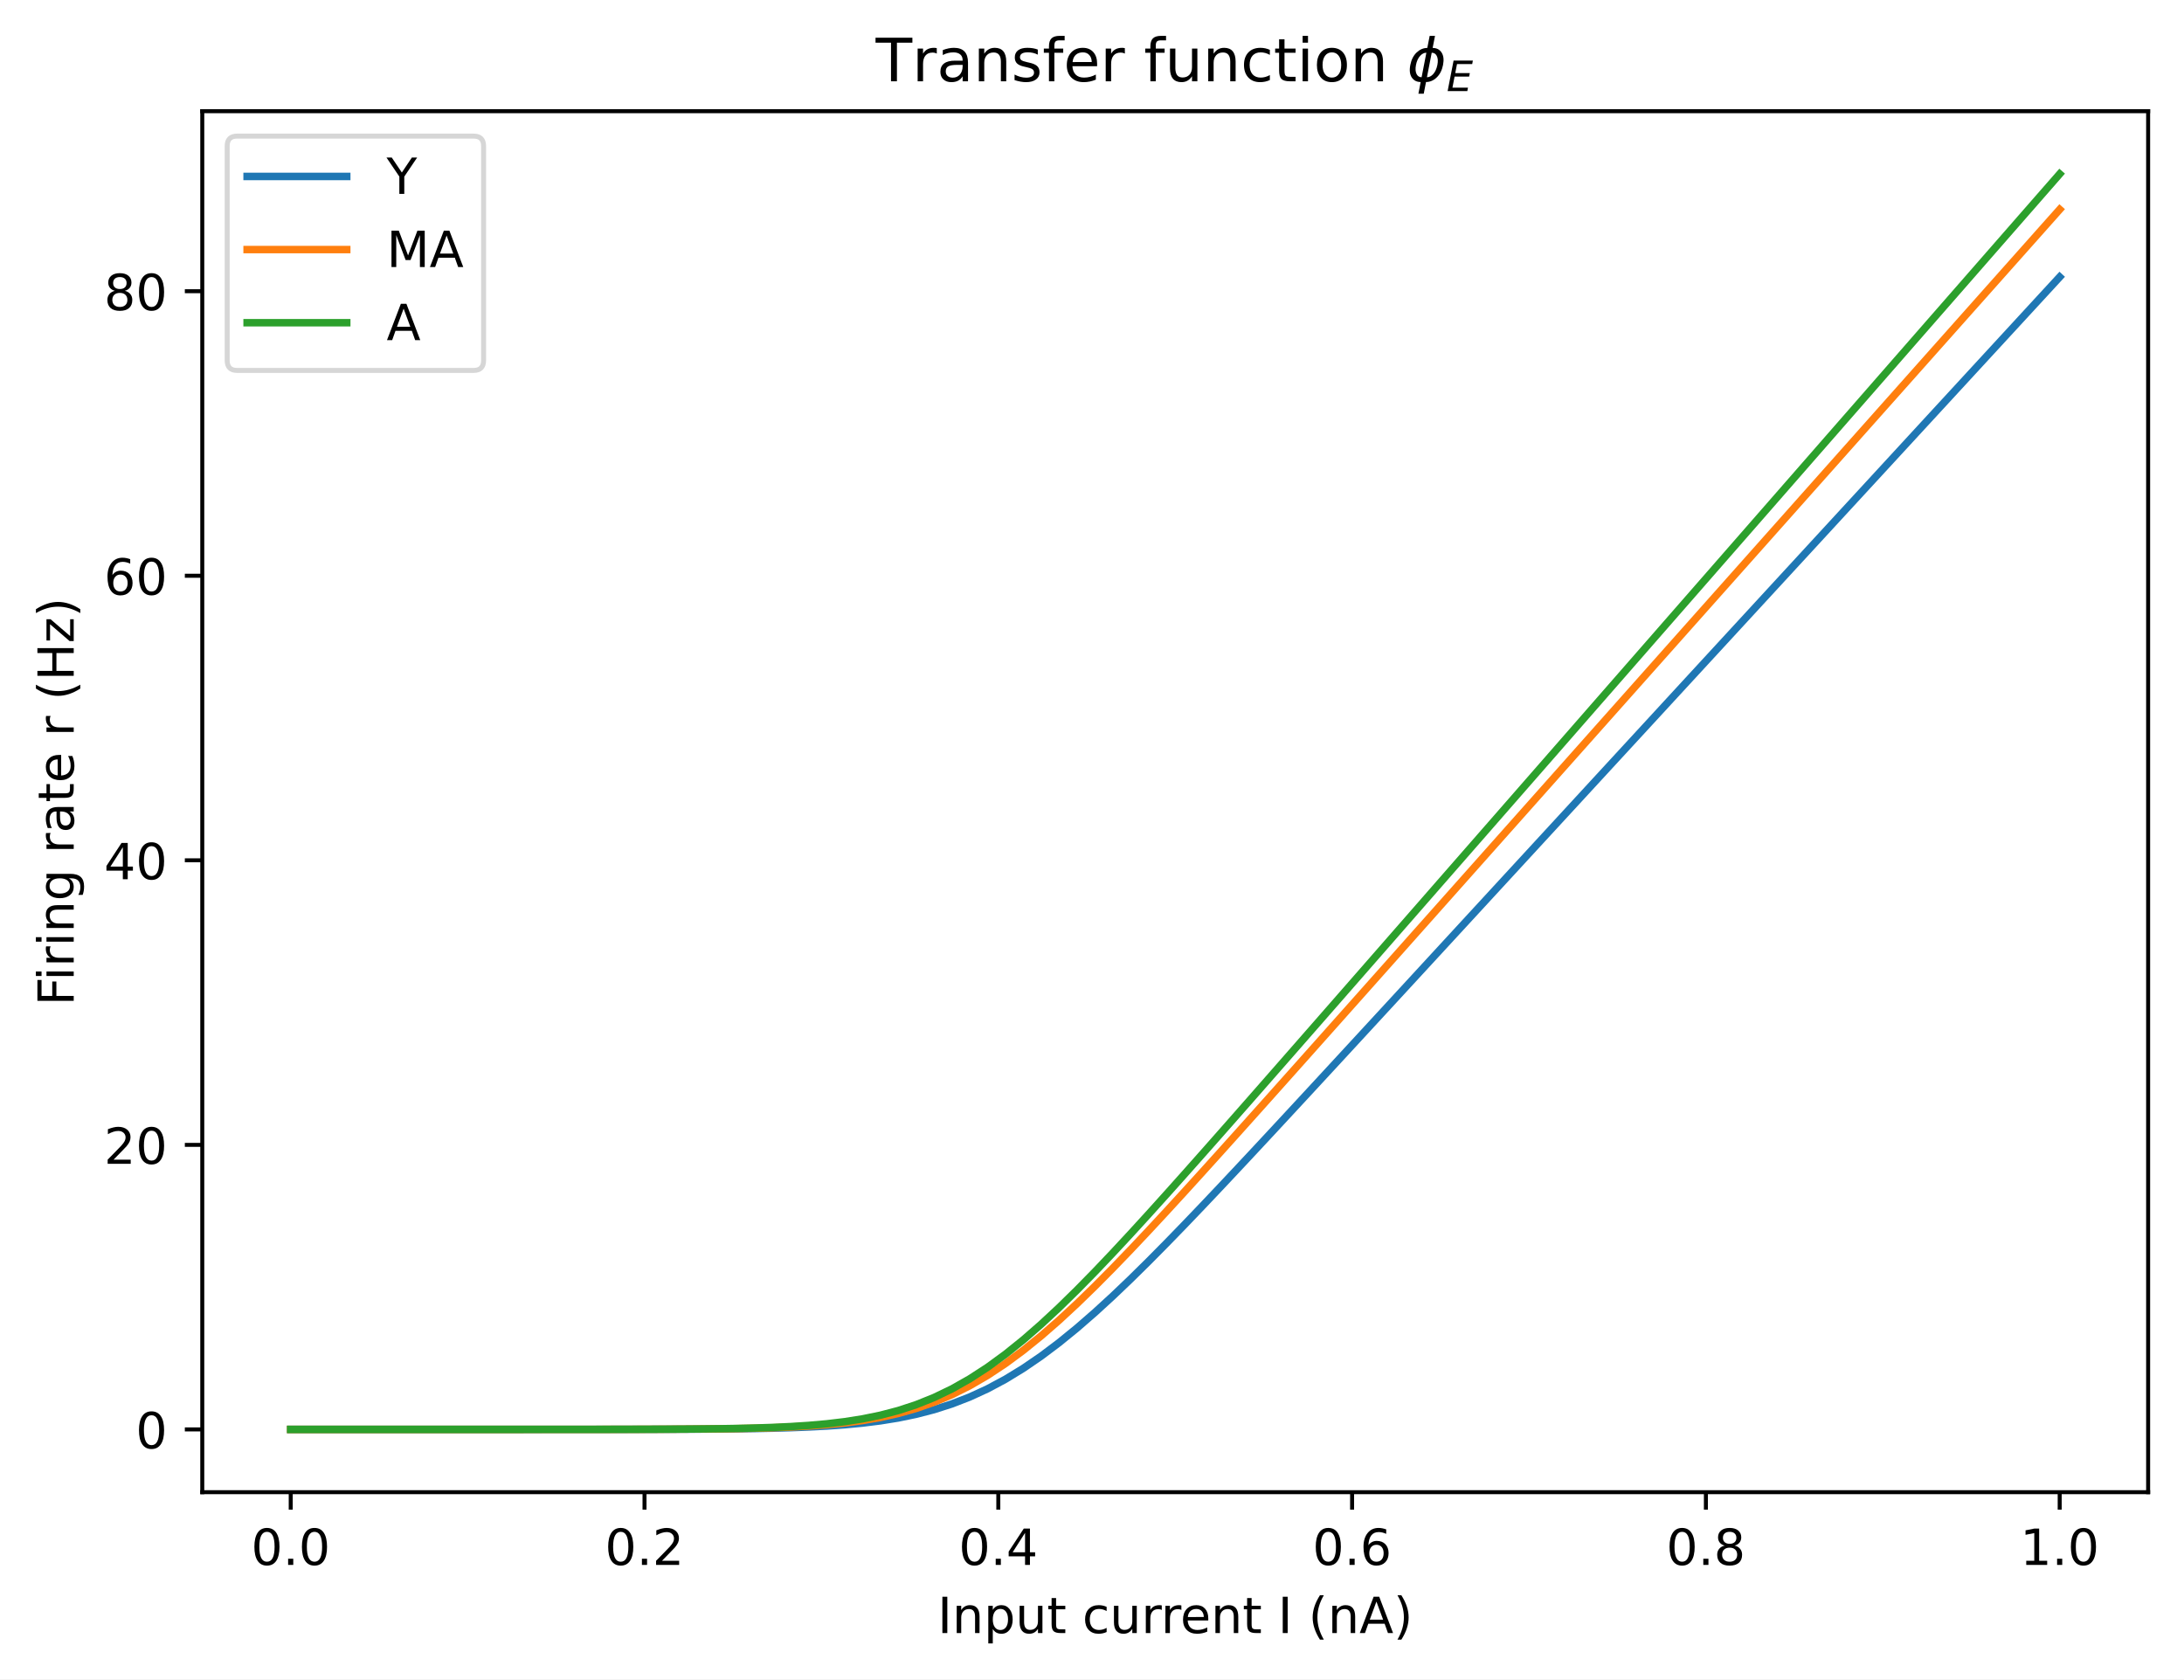
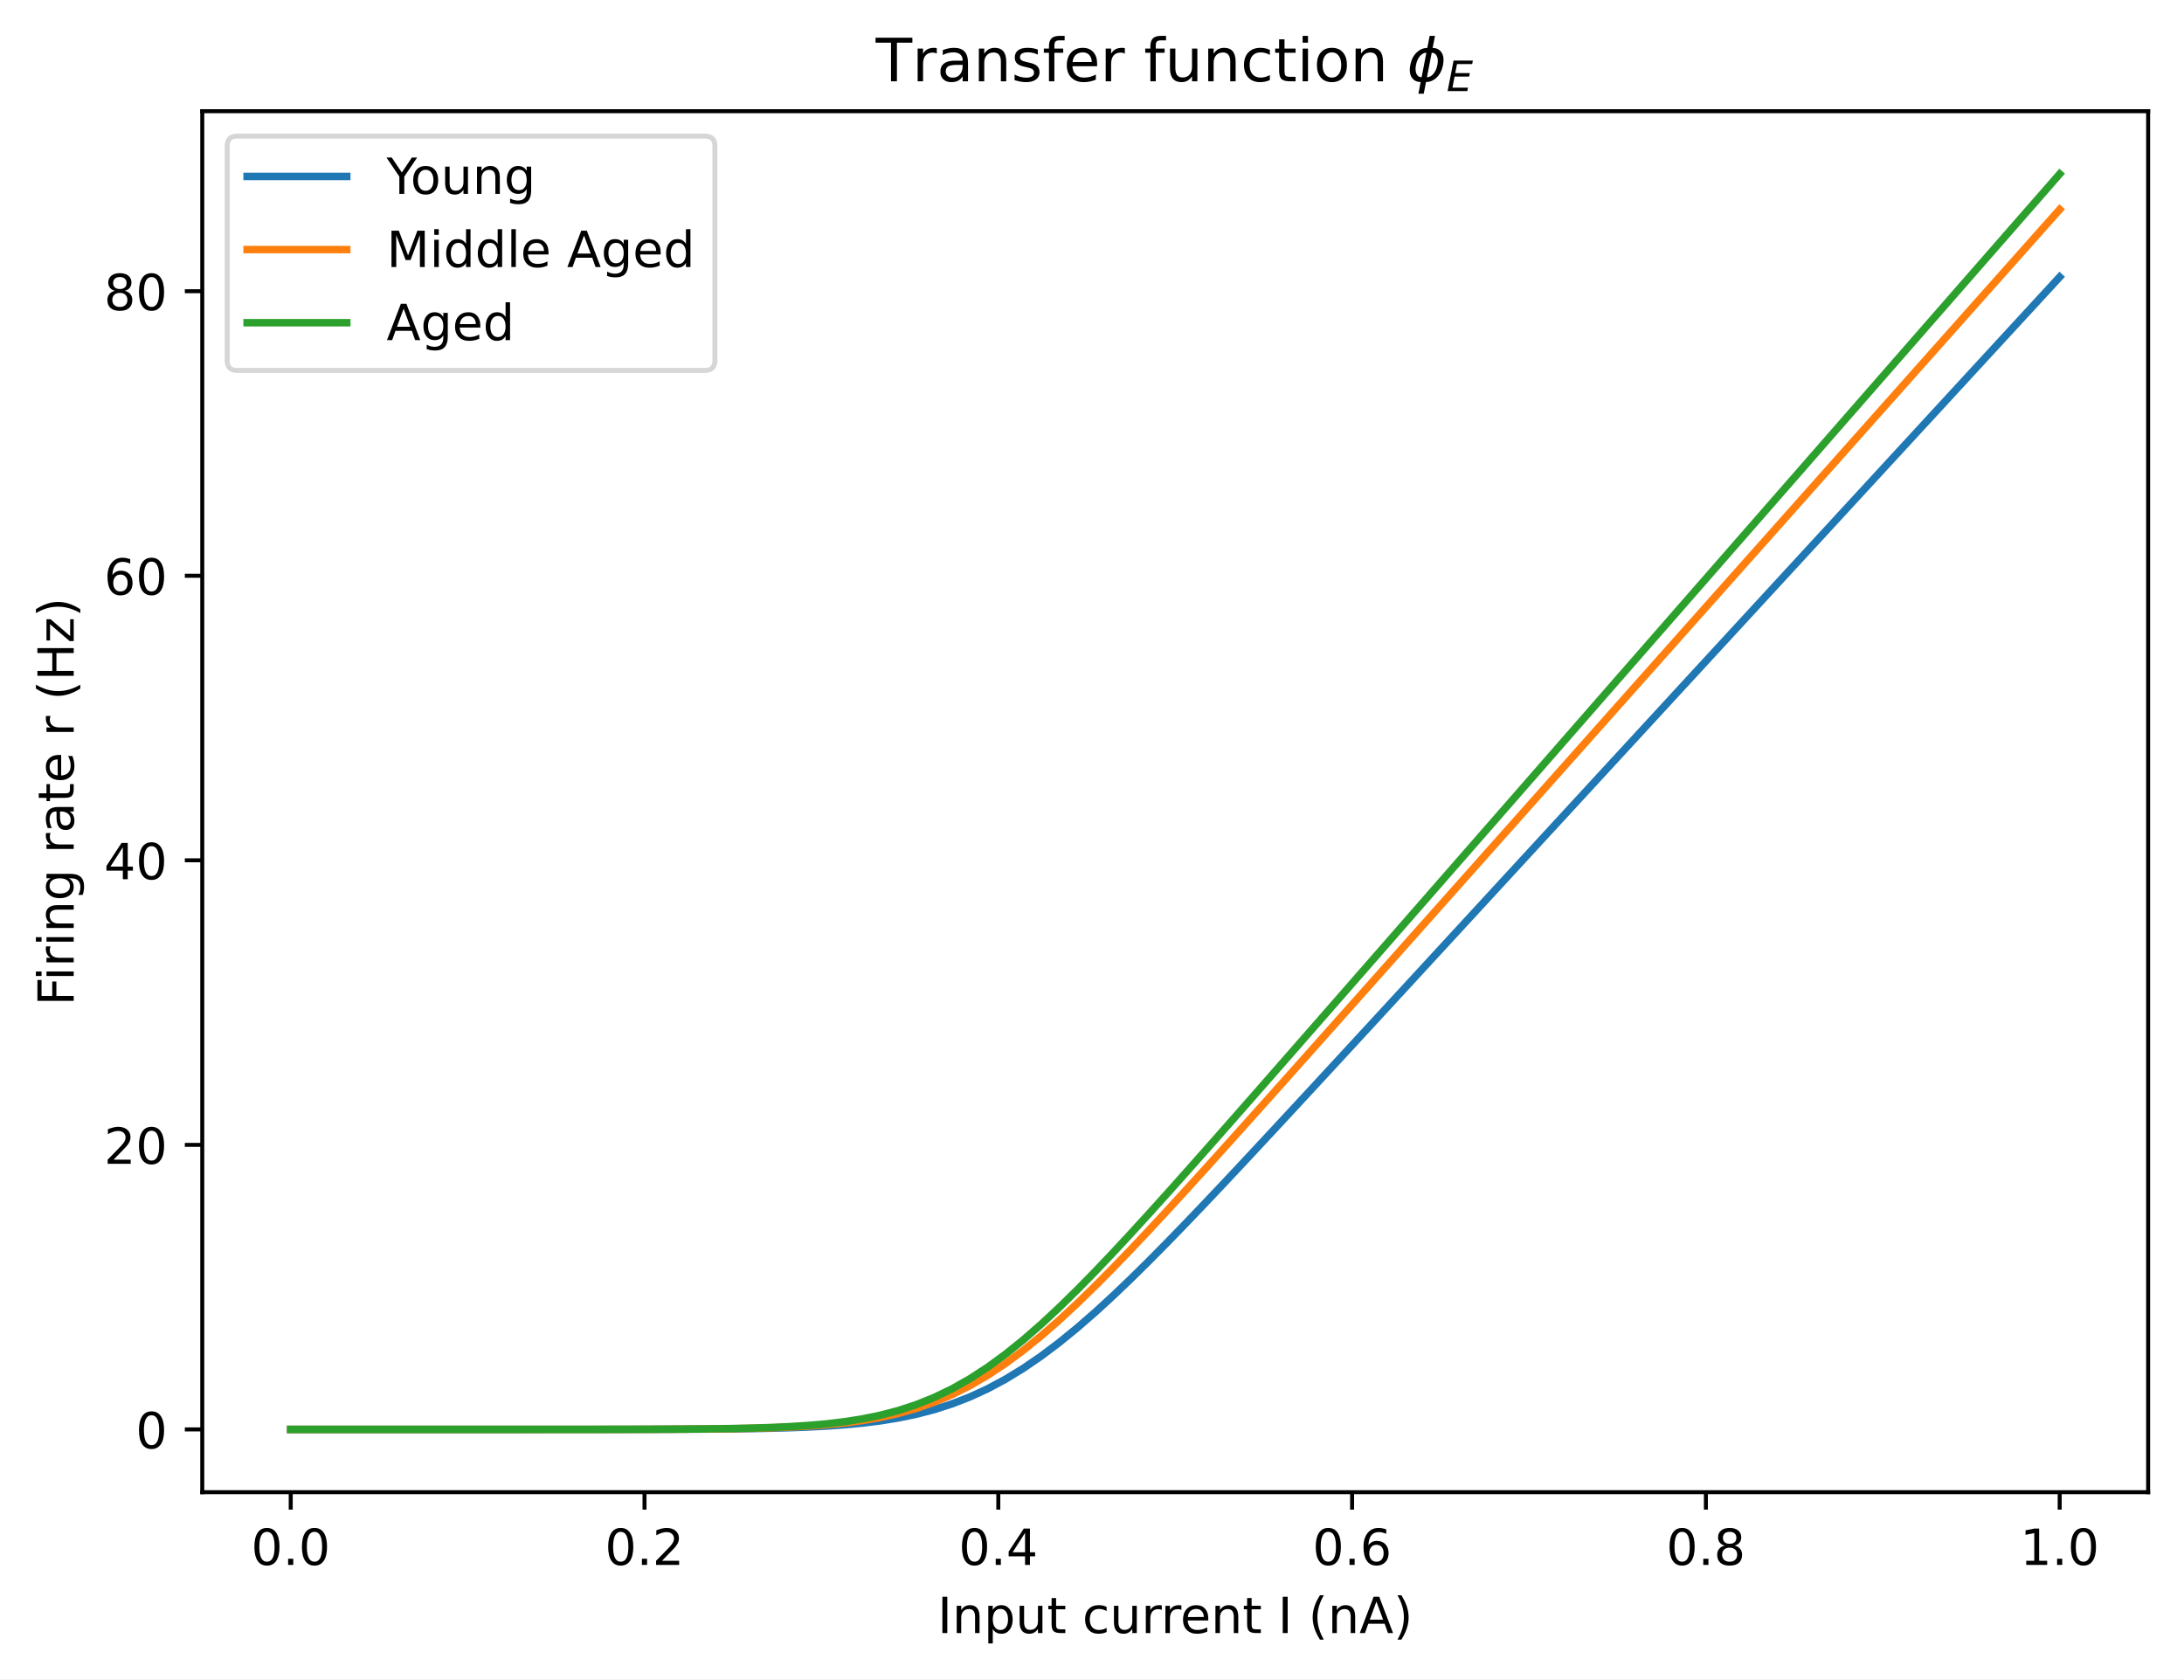
<svg xmlns="http://www.w3.org/2000/svg" xmlns:xlink="http://www.w3.org/1999/xlink" width="438.403pt" height="337.076pt" viewBox="0 0 438.403 337.076" version="1.1">
  <defs>
    <style type="text/css">*{stroke-linejoin: round; stroke-linecap: butt}</style>
  </defs>
  <g id="figure_1">
    <g id="patch_1">
      <path d="M 0 337.076  L 438.403 337.076  L 438.403 0  L 0 0  z " style="fill: #ffffff" />
    </g>
    <g id="axes_1">
      <g id="patch_2">
        <path d="M 40.603 299.52  L 431.203 299.52  L 431.203 22.32  L 40.603 22.32  z " style="fill: #ffffff" />
      </g>
      <g id="matplotlib.axis_1">
        <g id="xtick_1">
          <g id="line2d_1">
            <defs>
-               <path id="mf1806a82f8" d="M 0 0  L 0 3.5  " style="stroke: #000000; stroke-width: 0.8" />
-             </defs>
-             <g>
-               <use xlink:href="#mf1806a82f8" x="58.358" y="299.52" style="stroke: #000000; stroke-width: 0.8" />
+               <path id="m638b815342" d="M 0 0  L 0 3.5  " style="stroke: #000000; stroke-width: 0.8" />
+             </defs>
+             <g>
+               <use xlink:href="#m638b815342" x="58.358" y="299.52" style="stroke: #000000; stroke-width: 0.8" />
            </g>
          </g>
          <g id="text_1">
            <g transform="translate(50.40611 314.1184) scale(0.1 -0.1)">
              <defs>
                <path id="DejaVuSans-30" d="M 2034 4250  Q 1547 4250 1301 3770  Q 1056 3291 1056 2328  Q 1056 1369 1301 889  Q 1547 409 2034 409  Q 2525 409 2770 889  Q 3016 1369 3016 2328  Q 3016 3291 2770 3770  Q 2525 4250 2034 4250  z M 2034 4750  Q 2819 4750 3233 4129  Q 3647 3509 3647 2328  Q 3647 1150 3233 529  Q 2819 -91 2034 -91  Q 1250 -91 836 529  Q 422 1150 422 2328  Q 422 3509 836 4129  Q 1250 4750 2034 4750  z " transform="scale(0.015625)" />
                <path id="DejaVuSans-2e" d="M 684 794  L 1344 794  L 1344 0  L 684 0  L 684 794  z " transform="scale(0.015625)" />
              </defs>
              <use xlink:href="#DejaVuSans-30" />
              <use xlink:href="#DejaVuSans-2e" x="63.623" />
              <use xlink:href="#DejaVuSans-30" x="95.41" />
            </g>
          </g>
        </g>
        <g id="xtick_2">
          <g id="line2d_2">
            <g>
-               <use xlink:href="#mf1806a82f8" x="129.376" y="299.52" style="stroke: #000000; stroke-width: 0.8" />
+               <use xlink:href="#m638b815342" x="129.376" y="299.52" style="stroke: #000000; stroke-width: 0.8" />
            </g>
          </g>
          <g id="text_2">
            <g transform="translate(121.4243 314.1184) scale(0.1 -0.1)">
              <defs>
                <path id="DejaVuSans-32" d="M 1228 531  L 3431 531  L 3431 0  L 469 0  L 469 531  Q 828 903 1448 1529  Q 2069 2156 2228 2338  Q 2531 2678 2651 2914  Q 2772 3150 2772 3378  Q 2772 3750 2511 3984  Q 2250 4219 1831 4219  Q 1534 4219 1204 4116  Q 875 4013 500 3803  L 500 4441  Q 881 4594 1212 4672  Q 1544 4750 1819 4750  Q 2544 4750 2975 4387  Q 3406 4025 3406 3419  Q 3406 3131 3298 2873  Q 3191 2616 2906 2266  Q 2828 2175 2409 1742  Q 1991 1309 1228 531  z " transform="scale(0.015625)" />
              </defs>
              <use xlink:href="#DejaVuSans-30" />
              <use xlink:href="#DejaVuSans-2e" x="63.623" />
              <use xlink:href="#DejaVuSans-32" x="95.41" />
            </g>
          </g>
        </g>
        <g id="xtick_3">
          <g id="line2d_3">
            <g>
-               <use xlink:href="#mf1806a82f8" x="200.394" y="299.52" style="stroke: #000000; stroke-width: 0.8" />
+               <use xlink:href="#m638b815342" x="200.394" y="299.52" style="stroke: #000000; stroke-width: 0.8" />
            </g>
          </g>
          <g id="text_3">
            <g transform="translate(192.4425 314.1184) scale(0.1 -0.1)">
              <defs>
                <path id="DejaVuSans-34" d="M 2419 4116  L 825 1625  L 2419 1625  L 2419 4116  z M 2253 4666  L 3047 4666  L 3047 1625  L 3713 1625  L 3713 1100  L 3047 1100  L 3047 0  L 2419 0  L 2419 1100  L 313 1100  L 313 1709  L 2253 4666  z " transform="scale(0.015625)" />
              </defs>
              <use xlink:href="#DejaVuSans-30" />
              <use xlink:href="#DejaVuSans-2e" x="63.623" />
              <use xlink:href="#DejaVuSans-34" x="95.41" />
            </g>
          </g>
        </g>
        <g id="xtick_4">
          <g id="line2d_4">
            <g>
-               <use xlink:href="#mf1806a82f8" x="271.412" y="299.52" style="stroke: #000000; stroke-width: 0.8" />
+               <use xlink:href="#m638b815342" x="271.412" y="299.52" style="stroke: #000000; stroke-width: 0.8" />
            </g>
          </g>
          <g id="text_4">
            <g transform="translate(263.4607 314.1184) scale(0.1 -0.1)">
              <defs>
                <path id="DejaVuSans-36" d="M 2113 2584  Q 1688 2584 1439 2293  Q 1191 2003 1191 1497  Q 1191 994 1439 701  Q 1688 409 2113 409  Q 2538 409 2786 701  Q 3034 994 3034 1497  Q 3034 2003 2786 2293  Q 2538 2584 2113 2584  z M 3366 4563  L 3366 3988  Q 3128 4100 2886 4159  Q 2644 4219 2406 4219  Q 1781 4219 1451 3797  Q 1122 3375 1075 2522  Q 1259 2794 1537 2939  Q 1816 3084 2150 3084  Q 2853 3084 3261 2657  Q 3669 2231 3669 1497  Q 3669 778 3244 343  Q 2819 -91 2113 -91  Q 1303 -91 875 529  Q 447 1150 447 2328  Q 447 3434 972 4092  Q 1497 4750 2381 4750  Q 2619 4750 2861 4703  Q 3103 4656 3366 4563  z " transform="scale(0.015625)" />
              </defs>
              <use xlink:href="#DejaVuSans-30" />
              <use xlink:href="#DejaVuSans-2e" x="63.623" />
              <use xlink:href="#DejaVuSans-36" x="95.41" />
            </g>
          </g>
        </g>
        <g id="xtick_5">
          <g id="line2d_5">
            <g>
-               <use xlink:href="#mf1806a82f8" x="342.43" y="299.52" style="stroke: #000000; stroke-width: 0.8" />
+               <use xlink:href="#m638b815342" x="342.43" y="299.52" style="stroke: #000000; stroke-width: 0.8" />
            </g>
          </g>
          <g id="text_5">
            <g transform="translate(334.4788 314.1184) scale(0.1 -0.1)">
              <defs>
                <path id="DejaVuSans-38" d="M 2034 2216  Q 1584 2216 1326 1975  Q 1069 1734 1069 1313  Q 1069 891 1326 650  Q 1584 409 2034 409  Q 2484 409 2743 651  Q 3003 894 3003 1313  Q 3003 1734 2745 1975  Q 2488 2216 2034 2216  z M 1403 2484  Q 997 2584 770 2862  Q 544 3141 544 3541  Q 544 4100 942 4425  Q 1341 4750 2034 4750  Q 2731 4750 3128 4425  Q 3525 4100 3525 3541  Q 3525 3141 3298 2862  Q 3072 2584 2669 2484  Q 3125 2378 3379 2068  Q 3634 1759 3634 1313  Q 3634 634 3220 271  Q 2806 -91 2034 -91  Q 1263 -91 848 271  Q 434 634 434 1313  Q 434 1759 690 2068  Q 947 2378 1403 2484  z M 1172 3481  Q 1172 3119 1398 2916  Q 1625 2713 2034 2713  Q 2441 2713 2670 2916  Q 2900 3119 2900 3481  Q 2900 3844 2670 4047  Q 2441 4250 2034 4250  Q 1625 4250 1398 4047  Q 1172 3844 1172 3481  z " transform="scale(0.015625)" />
              </defs>
              <use xlink:href="#DejaVuSans-30" />
              <use xlink:href="#DejaVuSans-2e" x="63.623" />
              <use xlink:href="#DejaVuSans-38" x="95.41" />
            </g>
          </g>
        </g>
        <g id="xtick_6">
          <g id="line2d_6">
            <g>
-               <use xlink:href="#mf1806a82f8" x="413.449" y="299.52" style="stroke: #000000; stroke-width: 0.8" />
+               <use xlink:href="#m638b815342" x="413.449" y="299.52" style="stroke: #000000; stroke-width: 0.8" />
            </g>
          </g>
          <g id="text_6">
            <g transform="translate(405.497 314.1184) scale(0.1 -0.1)">
              <defs>
                <path id="DejaVuSans-31" d="M 794 531  L 1825 531  L 1825 4091  L 703 3866  L 703 4441  L 1819 4666  L 2450 4666  L 2450 531  L 3481 531  L 3481 0  L 794 0  L 794 531  z " transform="scale(0.015625)" />
              </defs>
              <use xlink:href="#DejaVuSans-31" />
              <use xlink:href="#DejaVuSans-2e" x="63.623" />
              <use xlink:href="#DejaVuSans-30" x="95.41" />
            </g>
          </g>
        </g>
        <g id="text_7">
          <g transform="translate(188.1891 327.7966) scale(0.1 -0.1)">
            <defs>
              <path id="DejaVuSans-49" d="M 628 4666  L 1259 4666  L 1259 0  L 628 0  L 628 4666  z " transform="scale(0.015625)" />
              <path id="DejaVuSans-6e" d="M 3513 2113  L 3513 0  L 2938 0  L 2938 2094  Q 2938 2591 2744 2837  Q 2550 3084 2163 3084  Q 1697 3084 1428 2787  Q 1159 2491 1159 1978  L 1159 0  L 581 0  L 581 3500  L 1159 3500  L 1159 2956  Q 1366 3272 1645 3428  Q 1925 3584 2291 3584  Q 2894 3584 3203 3211  Q 3513 2838 3513 2113  z " transform="scale(0.015625)" />
              <path id="DejaVuSans-70" d="M 1159 525  L 1159 -1331  L 581 -1331  L 581 3500  L 1159 3500  L 1159 2969  Q 1341 3281 1617 3432  Q 1894 3584 2278 3584  Q 2916 3584 3314 3078  Q 3713 2572 3713 1747  Q 3713 922 3314 415  Q 2916 -91 2278 -91  Q 1894 -91 1617 61  Q 1341 213 1159 525  z M 3116 1747  Q 3116 2381 2855 2742  Q 2594 3103 2138 3103  Q 1681 3103 1420 2742  Q 1159 2381 1159 1747  Q 1159 1113 1420 752  Q 1681 391 2138 391  Q 2594 391 2855 752  Q 3116 1113 3116 1747  z " transform="scale(0.015625)" />
              <path id="DejaVuSans-75" d="M 544 1381  L 544 3500  L 1119 3500  L 1119 1403  Q 1119 906 1312 657  Q 1506 409 1894 409  Q 2359 409 2629 706  Q 2900 1003 2900 1516  L 2900 3500  L 3475 3500  L 3475 0  L 2900 0  L 2900 538  Q 2691 219 2414 64  Q 2138 -91 1772 -91  Q 1169 -91 856 284  Q 544 659 544 1381  z M 1991 3584  L 1991 3584  z " transform="scale(0.015625)" />
              <path id="DejaVuSans-74" d="M 1172 4494  L 1172 3500  L 2356 3500  L 2356 3053  L 1172 3053  L 1172 1153  Q 1172 725 1289 603  Q 1406 481 1766 481  L 2356 481  L 2356 0  L 1766 0  Q 1100 0 847 248  Q 594 497 594 1153  L 594 3053  L 172 3053  L 172 3500  L 594 3500  L 594 4494  L 1172 4494  z " transform="scale(0.015625)" />
              <path id="DejaVuSans-20" transform="scale(0.015625)" />
              <path id="DejaVuSans-63" d="M 3122 3366  L 3122 2828  Q 2878 2963 2633 3030  Q 2388 3097 2138 3097  Q 1578 3097 1268 2742  Q 959 2388 959 1747  Q 959 1106 1268 751  Q 1578 397 2138 397  Q 2388 397 2633 464  Q 2878 531 3122 666  L 3122 134  Q 2881 22 2623 -34  Q 2366 -91 2075 -91  Q 1284 -91 818 406  Q 353 903 353 1747  Q 353 2603 823 3093  Q 1294 3584 2113 3584  Q 2378 3584 2631 3529  Q 2884 3475 3122 3366  z " transform="scale(0.015625)" />
              <path id="DejaVuSans-72" d="M 2631 2963  Q 2534 3019 2420 3045  Q 2306 3072 2169 3072  Q 1681 3072 1420 2755  Q 1159 2438 1159 1844  L 1159 0  L 581 0  L 581 3500  L 1159 3500  L 1159 2956  Q 1341 3275 1631 3429  Q 1922 3584 2338 3584  Q 2397 3584 2469 3576  Q 2541 3569 2628 3553  L 2631 2963  z " transform="scale(0.015625)" />
              <path id="DejaVuSans-65" d="M 3597 1894  L 3597 1613  L 953 1613  Q 991 1019 1311 708  Q 1631 397 2203 397  Q 2534 397 2845 478  Q 3156 559 3463 722  L 3463 178  Q 3153 47 2828 -22  Q 2503 -91 2169 -91  Q 1331 -91 842 396  Q 353 884 353 1716  Q 353 2575 817 3079  Q 1281 3584 2069 3584  Q 2775 3584 3186 3129  Q 3597 2675 3597 1894  z M 3022 2063  Q 3016 2534 2758 2815  Q 2500 3097 2075 3097  Q 1594 3097 1305 2825  Q 1016 2553 972 2059  L 3022 2063  z " transform="scale(0.015625)" />
              <path id="DejaVuSans-28" d="M 1984 4856  Q 1566 4138 1362 3434  Q 1159 2731 1159 2009  Q 1159 1288 1364 580  Q 1569 -128 1984 -844  L 1484 -844  Q 1016 -109 783 600  Q 550 1309 550 2009  Q 550 2706 781 3412  Q 1013 4119 1484 4856  L 1984 4856  z " transform="scale(0.015625)" />
              <path id="DejaVuSans-41" d="M 2188 4044  L 1331 1722  L 3047 1722  L 2188 4044  z M 1831 4666  L 2547 4666  L 4325 0  L 3669 0  L 3244 1197  L 1141 1197  L 716 0  L 50 0  L 1831 4666  z " transform="scale(0.015625)" />
              <path id="DejaVuSans-29" d="M 513 4856  L 1013 4856  Q 1481 4119 1714 3412  Q 1947 2706 1947 2009  Q 1947 1309 1714 600  Q 1481 -109 1013 -844  L 513 -844  Q 928 -128 1133 580  Q 1338 1288 1338 2009  Q 1338 2731 1133 3434  Q 928 4138 513 4856  z " transform="scale(0.015625)" />
            </defs>
            <use xlink:href="#DejaVuSans-49" />
            <use xlink:href="#DejaVuSans-6e" x="29.492" />
            <use xlink:href="#DejaVuSans-70" x="92.871" />
            <use xlink:href="#DejaVuSans-75" x="156.348" />
            <use xlink:href="#DejaVuSans-74" x="219.727" />
            <use xlink:href="#DejaVuSans-20" x="258.936" />
            <use xlink:href="#DejaVuSans-63" x="290.723" />
            <use xlink:href="#DejaVuSans-75" x="345.703" />
            <use xlink:href="#DejaVuSans-72" x="409.082" />
            <use xlink:href="#DejaVuSans-72" x="448.445" />
            <use xlink:href="#DejaVuSans-65" x="487.309" />
            <use xlink:href="#DejaVuSans-6e" x="548.832" />
            <use xlink:href="#DejaVuSans-74" x="612.211" />
            <use xlink:href="#DejaVuSans-20" x="651.42" />
            <use xlink:href="#DejaVuSans-49" x="683.207" />
            <use xlink:href="#DejaVuSans-20" x="712.699" />
            <use xlink:href="#DejaVuSans-28" x="744.486" />
            <use xlink:href="#DejaVuSans-6e" x="783.5" />
            <use xlink:href="#DejaVuSans-41" x="846.879" />
            <use xlink:href="#DejaVuSans-29" x="915.287" />
          </g>
        </g>
      </g>
      <g id="matplotlib.axis_2">
        <g id="ytick_1">
          <g id="line2d_7">
            <defs>
-               <path id="m13f90d590e" d="M 0 0  L -3.5 0  " style="stroke: #000000; stroke-width: 0.8" />
-             </defs>
-             <g>
-               <use xlink:href="#m13f90d590e" x="40.603" y="286.92" style="stroke: #000000; stroke-width: 0.8" />
+               <path id="ma431936d1d" d="M 0 0  L -3.5 0  " style="stroke: #000000; stroke-width: 0.8" />
+             </defs>
+             <g>
+               <use xlink:href="#ma431936d1d" x="40.603" y="286.92" style="stroke: #000000; stroke-width: 0.8" />
            </g>
          </g>
          <g id="text_8">
            <g transform="translate(27.24063 290.7192) scale(0.1 -0.1)">
              <use xlink:href="#DejaVuSans-30" />
            </g>
          </g>
        </g>
        <g id="ytick_2">
          <g id="line2d_8">
            <g>
-               <use xlink:href="#m13f90d590e" x="40.603" y="229.804" style="stroke: #000000; stroke-width: 0.8" />
+               <use xlink:href="#ma431936d1d" x="40.603" y="229.804" style="stroke: #000000; stroke-width: 0.8" />
            </g>
          </g>
          <g id="text_9">
            <g transform="translate(20.87813 233.6029) scale(0.1 -0.1)">
              <use xlink:href="#DejaVuSans-32" />
              <use xlink:href="#DejaVuSans-30" x="63.623" />
            </g>
          </g>
        </g>
        <g id="ytick_3">
          <g id="line2d_9">
            <g>
-               <use xlink:href="#m13f90d590e" x="40.603" y="172.687" style="stroke: #000000; stroke-width: 0.8" />
+               <use xlink:href="#ma431936d1d" x="40.603" y="172.687" style="stroke: #000000; stroke-width: 0.8" />
            </g>
          </g>
          <g id="text_10">
            <g transform="translate(20.87813 176.4866) scale(0.1 -0.1)">
              <use xlink:href="#DejaVuSans-34" />
              <use xlink:href="#DejaVuSans-30" x="63.623" />
            </g>
          </g>
        </g>
        <g id="ytick_4">
          <g id="line2d_10">
            <g>
-               <use xlink:href="#m13f90d590e" x="40.603" y="115.571" style="stroke: #000000; stroke-width: 0.8" />
+               <use xlink:href="#ma431936d1d" x="40.603" y="115.571" style="stroke: #000000; stroke-width: 0.8" />
            </g>
          </g>
          <g id="text_11">
            <g transform="translate(20.87813 119.3703) scale(0.1 -0.1)">
              <use xlink:href="#DejaVuSans-36" />
              <use xlink:href="#DejaVuSans-30" x="63.623" />
            </g>
          </g>
        </g>
        <g id="ytick_5">
          <g id="line2d_11">
            <g>
-               <use xlink:href="#m13f90d590e" x="40.603" y="58.455" style="stroke: #000000; stroke-width: 0.8" />
+               <use xlink:href="#ma431936d1d" x="40.603" y="58.455" style="stroke: #000000; stroke-width: 0.8" />
            </g>
          </g>
          <g id="text_12">
            <g transform="translate(20.87813 62.25399) scale(0.1 -0.1)">
              <use xlink:href="#DejaVuSans-38" />
              <use xlink:href="#DejaVuSans-30" x="63.623" />
            </g>
          </g>
        </g>
        <g id="text_13">
          <g transform="translate(14.79844 201.8747) rotate(-90) scale(0.1 -0.1)">
            <defs>
              <path id="DejaVuSans-46" d="M 628 4666  L 3309 4666  L 3309 4134  L 1259 4134  L 1259 2759  L 3109 2759  L 3109 2228  L 1259 2228  L 1259 0  L 628 0  L 628 4666  z " transform="scale(0.015625)" />
              <path id="DejaVuSans-69" d="M 603 3500  L 1178 3500  L 1178 0  L 603 0  L 603 3500  z M 603 4863  L 1178 4863  L 1178 4134  L 603 4134  L 603 4863  z " transform="scale(0.015625)" />
              <path id="DejaVuSans-67" d="M 2906 1791  Q 2906 2416 2648 2759  Q 2391 3103 1925 3103  Q 1463 3103 1205 2759  Q 947 2416 947 1791  Q 947 1169 1205 825  Q 1463 481 1925 481  Q 2391 481 2648 825  Q 2906 1169 2906 1791  z M 3481 434  Q 3481 -459 3084 -895  Q 2688 -1331 1869 -1331  Q 1566 -1331 1297 -1286  Q 1028 -1241 775 -1147  L 775 -588  Q 1028 -725 1275 -790  Q 1522 -856 1778 -856  Q 2344 -856 2625 -561  Q 2906 -266 2906 331  L 2906 616  Q 2728 306 2450 153  Q 2172 0 1784 0  Q 1141 0 747 490  Q 353 981 353 1791  Q 353 2603 747 3093  Q 1141 3584 1784 3584  Q 2172 3584 2450 3431  Q 2728 3278 2906 2969  L 2906 3500  L 3481 3500  L 3481 434  z " transform="scale(0.015625)" />
              <path id="DejaVuSans-61" d="M 2194 1759  Q 1497 1759 1228 1600  Q 959 1441 959 1056  Q 959 750 1161 570  Q 1363 391 1709 391  Q 2188 391 2477 730  Q 2766 1069 2766 1631  L 2766 1759  L 2194 1759  z M 3341 1997  L 3341 0  L 2766 0  L 2766 531  Q 2569 213 2275 61  Q 1981 -91 1556 -91  Q 1019 -91 701 211  Q 384 513 384 1019  Q 384 1609 779 1909  Q 1175 2209 1959 2209  L 2766 2209  L 2766 2266  Q 2766 2663 2505 2880  Q 2244 3097 1772 3097  Q 1472 3097 1187 3025  Q 903 2953 641 2809  L 641 3341  Q 956 3463 1253 3523  Q 1550 3584 1831 3584  Q 2591 3584 2966 3190  Q 3341 2797 3341 1997  z " transform="scale(0.015625)" />
              <path id="DejaVuSans-48" d="M 628 4666  L 1259 4666  L 1259 2753  L 3553 2753  L 3553 4666  L 4184 4666  L 4184 0  L 3553 0  L 3553 2222  L 1259 2222  L 1259 0  L 628 0  L 628 4666  z " transform="scale(0.015625)" />
              <path id="DejaVuSans-7a" d="M 353 3500  L 3084 3500  L 3084 2975  L 922 459  L 3084 459  L 3084 0  L 275 0  L 275 525  L 2438 3041  L 353 3041  L 353 3500  z " transform="scale(0.015625)" />
            </defs>
            <use xlink:href="#DejaVuSans-46" />
            <use xlink:href="#DejaVuSans-69" x="50.27" />
            <use xlink:href="#DejaVuSans-72" x="78.053" />
            <use xlink:href="#DejaVuSans-69" x="119.166" />
            <use xlink:href="#DejaVuSans-6e" x="146.949" />
            <use xlink:href="#DejaVuSans-67" x="210.328" />
            <use xlink:href="#DejaVuSans-20" x="273.805" />
            <use xlink:href="#DejaVuSans-72" x="305.592" />
            <use xlink:href="#DejaVuSans-61" x="346.705" />
            <use xlink:href="#DejaVuSans-74" x="407.984" />
            <use xlink:href="#DejaVuSans-65" x="447.193" />
            <use xlink:href="#DejaVuSans-20" x="508.717" />
            <use xlink:href="#DejaVuSans-72" x="540.504" />
            <use xlink:href="#DejaVuSans-20" x="581.617" />
            <use xlink:href="#DejaVuSans-28" x="613.404" />
            <use xlink:href="#DejaVuSans-48" x="652.418" />
            <use xlink:href="#DejaVuSans-7a" x="727.613" />
            <use xlink:href="#DejaVuSans-29" x="780.104" />
          </g>
        </g>
      </g>
      <g id="line2d_12">
-         <path d="M 58.358 286.92  L 61.944 286.92  L 65.531 286.92  L 69.118 286.92  L 72.705 286.92  L 76.292 286.92  L 79.878 286.92  L 83.465 286.92  L 87.052 286.92  L 90.639 286.92  L 94.225 286.92  L 97.812 286.919  L 101.399 286.919  L 104.986 286.919  L 108.573 286.918  L 112.159 286.917  L 115.746 286.915  L 119.333 286.913  L 122.92 286.91  L 126.506 286.906  L 130.093 286.9  L 133.68 286.891  L 137.267 286.878  L 140.854 286.859  L 144.44 286.833  L 148.027 286.796  L 151.614 286.744  L 155.201 286.672  L 158.787 286.571  L 162.374 286.433  L 165.961 286.245  L 169.548 285.991  L 173.135 285.652  L 176.721 285.205  L 180.308 284.626  L 183.895 283.885  L 187.482 282.955  L 191.068 281.807  L 194.655 280.417  L 198.242 278.767  L 201.829 276.847  L 205.416 274.656  L 209.002 272.203  L 212.589 269.503  L 216.176 266.581  L 219.763 263.463  L 223.349 260.178  L 226.936 256.754  L 230.523 253.218  L 234.11 249.593  L 237.697 245.899  L 241.283 242.152  L 244.87 238.365  L 248.457 234.548  L 252.044 230.709  L 255.63 226.855  L 259.217 222.988  L 262.804 219.114  L 266.391 215.233  L 269.978 211.349  L 273.564 207.461  L 277.151 203.572  L 280.738 199.681  L 284.325 195.789  L 287.911 191.896  L 291.498 188.003  L 295.085 184.109  L 298.672 180.215  L 302.258 176.321  L 305.845 172.427  L 309.432 168.533  L 313.019 164.639  L 316.606 160.745  L 320.192 156.85  L 323.779 152.956  L 327.366 149.062  L 330.953 145.168  L 334.539 141.273  L 338.126 137.379  L 341.713 133.485  L 345.3 129.591  L 348.887 125.696  L 352.473 121.802  L 356.06 117.908  L 359.647 114.013  L 363.234 110.119  L 366.82 106.225  L 370.407 102.33  L 373.994 98.436  L 377.581 94.542  L 381.168 90.648  L 384.754 86.753  L 388.341 82.859  L 391.928 78.965  L 395.515 75.07  L 399.101 71.176  L 402.688 67.282  L 406.275 63.388  L 409.862 59.493  L 413.449 55.599  " clip-path="url(#pe2498b3df8)" style="fill: none; stroke: #1f77b4; stroke-width: 1.5; stroke-linecap: square" />
+         <path d="M 58.358 286.92  L 61.944 286.92  L 65.531 286.92  L 69.118 286.92  L 72.705 286.92  L 76.292 286.92  L 79.878 286.92  L 83.465 286.92  L 87.052 286.92  L 90.639 286.92  L 94.225 286.92  L 97.812 286.919  L 101.399 286.919  L 104.986 286.919  L 108.573 286.918  L 112.159 286.917  L 115.746 286.915  L 119.333 286.913  L 122.92 286.91  L 126.506 286.906  L 130.093 286.9  L 133.68 286.891  L 137.267 286.878  L 140.854 286.859  L 144.44 286.833  L 148.027 286.796  L 151.614 286.744  L 155.201 286.672  L 158.787 286.571  L 162.374 286.433  L 165.961 286.245  L 169.548 285.991  L 173.135 285.652  L 176.721 285.205  L 180.308 284.626  L 183.895 283.885  L 187.482 282.955  L 191.068 281.807  L 194.655 280.417  L 198.242 278.767  L 201.829 276.847  L 205.416 274.656  L 209.002 272.203  L 212.589 269.503  L 216.176 266.581  L 219.763 263.463  L 223.349 260.178  L 226.936 256.754  L 230.523 253.218  L 234.11 249.593  L 237.697 245.899  L 241.283 242.152  L 244.87 238.365  L 248.457 234.548  L 252.044 230.709  L 255.63 226.855  L 259.217 222.988  L 262.804 219.114  L 266.391 215.233  L 269.978 211.349  L 273.564 207.461  L 277.151 203.572  L 280.738 199.681  L 284.325 195.789  L 287.911 191.896  L 291.498 188.003  L 295.085 184.109  L 298.672 180.215  L 302.258 176.321  L 305.845 172.427  L 309.432 168.533  L 313.019 164.639  L 316.606 160.745  L 320.192 156.85  L 323.779 152.956  L 327.366 149.062  L 330.953 145.168  L 334.539 141.273  L 338.126 137.379  L 341.713 133.485  L 345.3 129.591  L 348.887 125.696  L 352.473 121.802  L 356.06 117.908  L 359.647 114.013  L 363.234 110.119  L 366.82 106.225  L 370.407 102.33  L 373.994 98.436  L 377.581 94.542  L 381.168 90.648  L 384.754 86.753  L 388.341 82.859  L 391.928 78.965  L 395.515 75.07  L 399.101 71.176  L 402.688 67.282  L 406.275 63.388  L 409.862 59.493  L 413.449 55.599  " clip-path="url(#pdccb520e16)" style="fill: none; stroke: #1f77b4; stroke-width: 1.5; stroke-linecap: square" />
      </g>
      <g id="line2d_13">
-         <path d="M 58.358 286.92  L 61.944 286.92  L 65.531 286.92  L 69.118 286.92  L 72.705 286.92  L 76.292 286.92  L 79.878 286.92  L 83.465 286.92  L 87.052 286.92  L 90.639 286.92  L 94.225 286.919  L 97.812 286.919  L 101.399 286.919  L 104.986 286.918  L 108.573 286.917  L 112.159 286.916  L 115.746 286.914  L 119.333 286.912  L 122.92 286.908  L 126.506 286.902  L 130.093 286.894  L 133.68 286.882  L 137.267 286.864  L 140.854 286.839  L 144.44 286.803  L 148.027 286.752  L 151.614 286.679  L 155.201 286.577  L 158.787 286.436  L 162.374 286.241  L 165.961 285.975  L 169.548 285.616  L 173.135 285.141  L 176.721 284.519  L 180.308 283.72  L 183.895 282.711  L 187.482 281.462  L 191.068 279.949  L 194.655 278.153  L 198.242 276.066  L 201.829 273.69  L 205.416 271.04  L 209.002 268.137  L 212.589 265.008  L 216.176 261.685  L 219.763 258.2  L 223.349 254.584  L 226.936 250.863  L 230.523 247.06  L 234.11 243.196  L 237.697 239.285  L 241.283 235.341  L 244.87 231.371  L 248.457 227.383  L 252.044 223.382  L 255.63 219.372  L 259.217 215.355  L 262.804 211.334  L 266.391 207.31  L 269.978 203.283  L 273.564 199.255  L 277.151 195.226  L 280.738 191.197  L 284.325 187.166  L 287.911 183.136  L 291.498 179.105  L 295.085 175.074  L 298.672 171.043  L 302.258 167.012  L 305.845 162.981  L 309.432 158.95  L 313.019 154.919  L 316.606 150.888  L 320.192 146.856  L 323.779 142.825  L 327.366 138.794  L 330.953 134.763  L 334.539 130.732  L 338.126 126.7  L 341.713 122.669  L 345.3 118.638  L 348.887 114.607  L 352.473 110.576  L 356.06 106.544  L 359.647 102.513  L 363.234 98.482  L 366.82 94.451  L 370.407 90.42  L 373.994 86.388  L 377.581 82.357  L 381.168 78.326  L 384.754 74.295  L 388.341 70.264  L 391.928 66.232  L 395.515 62.201  L 399.101 58.17  L 402.688 54.139  L 406.275 50.108  L 409.862 46.076  L 413.449 42.045  " clip-path="url(#pe2498b3df8)" style="fill: none; stroke: #ff7f0e; stroke-width: 1.5; stroke-linecap: square" />
+         <path d="M 58.358 286.92  L 61.944 286.92  L 65.531 286.92  L 69.118 286.92  L 72.705 286.92  L 76.292 286.92  L 79.878 286.92  L 83.465 286.92  L 87.052 286.92  L 90.639 286.92  L 94.225 286.919  L 97.812 286.919  L 101.399 286.919  L 104.986 286.918  L 108.573 286.917  L 112.159 286.916  L 115.746 286.914  L 119.333 286.912  L 122.92 286.908  L 126.506 286.902  L 130.093 286.894  L 133.68 286.882  L 137.267 286.864  L 140.854 286.839  L 144.44 286.803  L 148.027 286.752  L 151.614 286.679  L 155.201 286.577  L 158.787 286.436  L 162.374 286.241  L 165.961 285.975  L 169.548 285.616  L 173.135 285.141  L 176.721 284.519  L 180.308 283.72  L 183.895 282.711  L 187.482 281.462  L 191.068 279.949  L 194.655 278.153  L 198.242 276.066  L 201.829 273.69  L 205.416 271.04  L 209.002 268.137  L 212.589 265.008  L 216.176 261.685  L 219.763 258.2  L 223.349 254.584  L 226.936 250.863  L 230.523 247.06  L 234.11 243.196  L 237.697 239.285  L 241.283 235.341  L 244.87 231.371  L 248.457 227.383  L 252.044 223.382  L 255.63 219.372  L 259.217 215.355  L 262.804 211.334  L 266.391 207.31  L 269.978 203.283  L 273.564 199.255  L 277.151 195.226  L 280.738 191.197  L 284.325 187.166  L 287.911 183.136  L 291.498 179.105  L 295.085 175.074  L 298.672 171.043  L 302.258 167.012  L 305.845 162.981  L 309.432 158.95  L 313.019 154.919  L 316.606 150.888  L 320.192 146.856  L 323.779 142.825  L 327.366 138.794  L 330.953 134.763  L 334.539 130.732  L 338.126 126.7  L 341.713 122.669  L 345.3 118.638  L 348.887 114.607  L 352.473 110.576  L 356.06 106.544  L 359.647 102.513  L 363.234 98.482  L 366.82 94.451  L 370.407 90.42  L 373.994 86.388  L 377.581 82.357  L 381.168 78.326  L 384.754 74.295  L 388.341 70.264  L 391.928 66.232  L 395.515 62.201  L 399.101 58.17  L 402.688 54.139  L 406.275 50.108  L 409.862 46.076  L 413.449 42.045  " clip-path="url(#pdccb520e16)" style="fill: none; stroke: #ff7f0e; stroke-width: 1.5; stroke-linecap: square" />
      </g>
      <g id="line2d_14">
-         <path d="M 58.358 286.92  L 61.944 286.92  L 65.531 286.92  L 69.118 286.92  L 72.705 286.92  L 76.292 286.92  L 79.878 286.92  L 83.465 286.92  L 87.052 286.92  L 90.639 286.92  L 94.225 286.919  L 97.812 286.919  L 101.399 286.919  L 104.986 286.918  L 108.573 286.917  L 112.159 286.916  L 115.746 286.914  L 119.333 286.911  L 122.92 286.906  L 126.506 286.9  L 130.093 286.89  L 133.68 286.876  L 137.267 286.855  L 140.854 286.826  L 144.44 286.783  L 148.027 286.722  L 151.614 286.636  L 155.201 286.515  L 158.787 286.346  L 162.374 286.113  L 165.961 285.796  L 169.548 285.37  L 173.135 284.805  L 176.721 284.072  L 180.308 283.134  L 183.895 281.96  L 187.482 280.521  L 191.068 278.795  L 194.655 276.768  L 198.242 274.442  L 201.829 271.825  L 205.416 268.938  L 209.002 265.81  L 212.589 262.472  L 216.176 258.96  L 219.763 255.304  L 223.349 251.534  L 226.936 247.677  L 230.523 243.752  L 234.11 239.777  L 237.697 235.765  L 241.283 231.727  L 244.87 227.669  L 248.457 223.597  L 252.044 219.516  L 255.63 215.427  L 259.217 211.335  L 262.804 207.238  L 266.391 203.14  L 269.978 199.04  L 273.564 194.939  L 277.151 190.838  L 280.738 186.735  L 284.325 182.633  L 287.911 178.53  L 291.498 174.427  L 295.085 170.324  L 298.672 166.221  L 302.258 162.118  L 305.845 158.015  L 309.432 153.912  L 313.019 149.809  L 316.606 145.706  L 320.192 141.602  L 323.779 137.499  L 327.366 133.396  L 330.953 129.293  L 334.539 125.19  L 338.126 121.087  L 341.713 116.983  L 345.3 112.88  L 348.887 108.777  L 352.473 104.674  L 356.06 100.571  L 359.647 96.468  L 363.234 92.364  L 366.82 88.261  L 370.407 84.158  L 373.994 80.055  L 377.581 75.952  L 381.168 71.849  L 384.754 67.745  L 388.341 63.642  L 391.928 59.539  L 395.515 55.436  L 399.101 51.333  L 402.688 47.23  L 406.275 43.126  L 409.862 39.023  L 413.449 34.92  " clip-path="url(#pe2498b3df8)" style="fill: none; stroke: #2ca02c; stroke-width: 1.5; stroke-linecap: square" />
+         <path d="M 58.358 286.92  L 61.944 286.92  L 65.531 286.92  L 69.118 286.92  L 72.705 286.92  L 76.292 286.92  L 79.878 286.92  L 83.465 286.92  L 87.052 286.92  L 90.639 286.92  L 94.225 286.919  L 97.812 286.919  L 101.399 286.919  L 104.986 286.918  L 108.573 286.917  L 112.159 286.916  L 115.746 286.914  L 119.333 286.911  L 122.92 286.906  L 126.506 286.9  L 130.093 286.89  L 133.68 286.876  L 137.267 286.855  L 140.854 286.826  L 144.44 286.783  L 148.027 286.722  L 151.614 286.636  L 155.201 286.515  L 158.787 286.346  L 162.374 286.113  L 165.961 285.796  L 169.548 285.37  L 173.135 284.805  L 176.721 284.072  L 180.308 283.134  L 183.895 281.96  L 187.482 280.521  L 191.068 278.795  L 194.655 276.768  L 198.242 274.442  L 201.829 271.825  L 205.416 268.938  L 209.002 265.81  L 212.589 262.472  L 216.176 258.96  L 219.763 255.304  L 223.349 251.534  L 226.936 247.677  L 230.523 243.752  L 234.11 239.777  L 237.697 235.765  L 241.283 231.727  L 244.87 227.669  L 248.457 223.597  L 252.044 219.516  L 255.63 215.427  L 259.217 211.335  L 262.804 207.238  L 266.391 203.14  L 269.978 199.04  L 273.564 194.939  L 277.151 190.838  L 280.738 186.735  L 284.325 182.633  L 287.911 178.53  L 291.498 174.427  L 295.085 170.324  L 298.672 166.221  L 302.258 162.118  L 305.845 158.015  L 309.432 153.912  L 313.019 149.809  L 316.606 145.706  L 320.192 141.602  L 323.779 137.499  L 327.366 133.396  L 330.953 129.293  L 334.539 125.19  L 338.126 121.087  L 341.713 116.983  L 345.3 112.88  L 348.887 108.777  L 352.473 104.674  L 356.06 100.571  L 359.647 96.468  L 363.234 92.364  L 366.82 88.261  L 370.407 84.158  L 373.994 80.055  L 377.581 75.952  L 381.168 71.849  L 384.754 67.745  L 388.341 63.642  L 391.928 59.539  L 395.515 55.436  L 399.101 51.333  L 402.688 47.23  L 406.275 43.126  L 409.862 39.023  L 413.449 34.92  " clip-path="url(#pdccb520e16)" style="fill: none; stroke: #2ca02c; stroke-width: 1.5; stroke-linecap: square" />
      </g>
      <g id="patch_3">
        <path d="M 40.603 299.52  L 40.603 22.32  " style="fill: none; stroke: #000000; stroke-width: 0.8; stroke-linejoin: miter; stroke-linecap: square" />
      </g>
      <g id="patch_4">
        <path d="M 431.203 299.52  L 431.203 22.32  " style="fill: none; stroke: #000000; stroke-width: 0.8; stroke-linejoin: miter; stroke-linecap: square" />
      </g>
      <g id="patch_5">
        <path d="M 40.603 299.52  L 431.203 299.52  " style="fill: none; stroke: #000000; stroke-width: 0.8; stroke-linejoin: miter; stroke-linecap: square" />
      </g>
      <g id="patch_6">
        <path d="M 40.603 22.32  L 431.203 22.32  " style="fill: none; stroke: #000000; stroke-width: 0.8; stroke-linejoin: miter; stroke-linecap: square" />
      </g>
      <g id="text_14">
        <g transform="translate(175.7831 16.32) scale(0.12 -0.12)">
          <defs>
            <path id="DejaVuSans-54" d="M -19 4666  L 3928 4666  L 3928 4134  L 2272 4134  L 2272 0  L 1638 0  L 1638 4134  L -19 4134  L -19 4666  z " transform="scale(0.015625)" />
            <path id="DejaVuSans-73" d="M 2834 3397  L 2834 2853  Q 2591 2978 2328 3040  Q 2066 3103 1784 3103  Q 1356 3103 1142 2972  Q 928 2841 928 2578  Q 928 2378 1081 2264  Q 1234 2150 1697 2047  L 1894 2003  Q 2506 1872 2764 1633  Q 3022 1394 3022 966  Q 3022 478 2636 193  Q 2250 -91 1575 -91  Q 1294 -91 989 -36  Q 684 19 347 128  L 347 722  Q 666 556 975 473  Q 1284 391 1588 391  Q 1994 391 2212 530  Q 2431 669 2431 922  Q 2431 1156 2273 1281  Q 2116 1406 1581 1522  L 1381 1569  Q 847 1681 609 1914  Q 372 2147 372 2553  Q 372 3047 722 3315  Q 1072 3584 1716 3584  Q 2034 3584 2315 3537  Q 2597 3491 2834 3397  z " transform="scale(0.015625)" />
            <path id="DejaVuSans-66" d="M 2375 4863  L 2375 4384  L 1825 4384  Q 1516 4384 1395 4259  Q 1275 4134 1275 3809  L 1275 3500  L 2222 3500  L 2222 3053  L 1275 3053  L 1275 0  L 697 0  L 697 3053  L 147 3053  L 147 3500  L 697 3500  L 697 3744  Q 697 4328 969 4595  Q 1241 4863 1831 4863  L 2375 4863  z " transform="scale(0.015625)" />
            <path id="DejaVuSans-6f" d="M 1959 3097  Q 1497 3097 1228 2736  Q 959 2375 959 1747  Q 959 1119 1226 758  Q 1494 397 1959 397  Q 2419 397 2687 759  Q 2956 1122 2956 1747  Q 2956 2369 2687 2733  Q 2419 3097 1959 3097  z M 1959 3584  Q 2709 3584 3137 3096  Q 3566 2609 3566 1747  Q 3566 888 3137 398  Q 2709 -91 1959 -91  Q 1206 -91 779 398  Q 353 888 353 1747  Q 353 2609 779 3096  Q 1206 3584 1959 3584  z " transform="scale(0.015625)" />
            <path id="DejaVuSans-Oblique-3d5" d="M 2991 4863  L 2738 3572  Q 3363 3572 3684 3094  Q 4016 2606 3850 1747  Q 3681 888 3159 400  Q 2653 -78 2028 -78  L 1784 -1331  L 1213 -1331  L 1456 -78  Q 834 -78 509 400  Q 178 888 347 1747  Q 513 2606 1034 3094  Q 1544 3572 2166 3572  L 2419 4863  L 2991 4863  z M 2128 434  Q 2481 434 2784 756  Q 3116 1116 3244 1747  Q 3369 2372 3169 2738  Q 2991 3059 2638 3059  L 2128 434  z M 1556 434  L 2066 3059  Q 1716 3059 1413 2738  Q 1072 2372 953 1747  Q 834 1116 1028 756  Q 1203 434 1556 434  z " transform="scale(0.015625)" />
            <path id="DejaVuSans-Oblique-45" d="M 1081 4666  L 4031 4666  L 3928 4134  L 1606 4134  L 1338 2753  L 3566 2753  L 3463 2222  L 1234 2222  L 909 531  L 3284 531  L 3181 0  L 172 0  L 1081 4666  z " transform="scale(0.015625)" />
          </defs>
          <use xlink:href="#DejaVuSans-54" transform="translate(0 0.015625)" />
          <use xlink:href="#DejaVuSans-72" transform="translate(61.08398 0.015625)" />
          <use xlink:href="#DejaVuSans-61" transform="translate(102.1973 0.015625)" />
          <use xlink:href="#DejaVuSans-6e" transform="translate(163.4766 0.015625)" />
          <use xlink:href="#DejaVuSans-73" transform="translate(226.8555 0.015625)" />
          <use xlink:href="#DejaVuSans-66" transform="translate(278.9551 0.015625)" />
          <use xlink:href="#DejaVuSans-65" transform="translate(314.1602 0.015625)" />
          <use xlink:href="#DejaVuSans-72" transform="translate(375.6836 0.015625)" />
          <use xlink:href="#DejaVuSans-20" transform="translate(416.7969 0.015625)" />
          <use xlink:href="#DejaVuSans-66" transform="translate(448.584 0.015625)" />
          <use xlink:href="#DejaVuSans-75" transform="translate(483.7891 0.015625)" />
          <use xlink:href="#DejaVuSans-6e" transform="translate(547.168 0.015625)" />
          <use xlink:href="#DejaVuSans-63" transform="translate(610.5469 0.015625)" />
          <use xlink:href="#DejaVuSans-74" transform="translate(665.5273 0.015625)" />
          <use xlink:href="#DejaVuSans-69" transform="translate(704.7363 0.015625)" />
          <use xlink:href="#DejaVuSans-6f" transform="translate(732.5195 0.015625)" />
          <use xlink:href="#DejaVuSans-6e" transform="translate(793.7012 0.015625)" />
          <use xlink:href="#DejaVuSans-20" transform="translate(857.0801 0.015625)" />
          <use xlink:href="#DejaVuSans-Oblique-3d5" transform="translate(888.8672 0.015625)" />
          <use xlink:href="#DejaVuSans-Oblique-45" transform="translate(954.834 -16.39062) scale(0.7)" />
        </g>
      </g>
      <g id="legend_1">
        <g id="patch_7">
-           <path d="M 47.603 74.354  L 95.072 74.354  Q 97.072 74.354 97.072 72.354  L 97.072 29.32  Q 97.072 27.32 95.072 27.32  L 47.603 27.32  Q 45.603 27.32 45.603 29.32  L 45.603 72.354  Q 45.603 74.354 47.603 74.354  z " style="fill: #ffffff; opacity: 0.8; stroke: #cccccc; stroke-linejoin: miter" />
+           <path d="M 47.603 74.354  L 141.506 74.354  Q 143.506 74.354 143.506 72.354  L 143.506 29.32  Q 143.506 27.32 141.506 27.32  L 47.603 27.32  Q 45.603 27.32 45.603 29.32  L 45.603 72.354  Q 45.603 74.354 47.603 74.354  z " style="fill: #ffffff; opacity: 0.8; stroke: #cccccc; stroke-linejoin: miter" />
        </g>
        <g id="line2d_15">
          <path d="M 49.603 35.418  L 59.603 35.418  L 69.603 35.418  " style="fill: none; stroke: #1f77b4; stroke-width: 1.5; stroke-linecap: square" />
        </g>
        <g id="text_15">
          <g transform="translate(77.60313 38.91844) scale(0.1 -0.1)">
            <defs>
              <path id="DejaVuSans-59" d="M -13 4666  L 666 4666  L 1959 2747  L 3244 4666  L 3922 4666  L 2272 2222  L 2272 0  L 1638 0  L 1638 2222  L -13 4666  z " transform="scale(0.015625)" />
            </defs>
            <use xlink:href="#DejaVuSans-59" />
+             <use xlink:href="#DejaVuSans-6f" x="47.834" />
+             <use xlink:href="#DejaVuSans-75" x="109.016" />
+             <use xlink:href="#DejaVuSans-6e" x="172.395" />
+             <use xlink:href="#DejaVuSans-67" x="235.773" />
          </g>
        </g>
        <g id="line2d_16">
          <path d="M 49.603 50.097  L 59.603 50.097  L 69.603 50.097  " style="fill: none; stroke: #ff7f0e; stroke-width: 1.5; stroke-linecap: square" />
        </g>
        <g id="text_16">
          <g transform="translate(77.60313 53.59656) scale(0.1 -0.1)">
            <defs>
              <path id="DejaVuSans-4d" d="M 628 4666  L 1569 4666  L 2759 1491  L 3956 4666  L 4897 4666  L 4897 0  L 4281 0  L 4281 4097  L 3078 897  L 2444 897  L 1241 4097  L 1241 0  L 628 0  L 628 4666  z " transform="scale(0.015625)" />
+               <path id="DejaVuSans-64" d="M 2906 2969  L 2906 4863  L 3481 4863  L 3481 0  L 2906 0  L 2906 525  Q 2725 213 2448 61  Q 2172 -91 1784 -91  Q 1150 -91 751 415  Q 353 922 353 1747  Q 353 2572 751 3078  Q 1150 3584 1784 3584  Q 2172 3584 2448 3432  Q 2725 3281 2906 2969  z M 947 1747  Q 947 1113 1208 752  Q 1469 391 1925 391  Q 2381 391 2643 752  Q 2906 1113 2906 1747  Q 2906 2381 2643 2742  Q 2381 3103 1925 3103  Q 1469 3103 1208 2742  Q 947 2381 947 1747  z " transform="scale(0.015625)" />
+               <path id="DejaVuSans-6c" d="M 603 4863  L 1178 4863  L 1178 0  L 603 0  L 603 4863  z " transform="scale(0.015625)" />
            </defs>
            <use xlink:href="#DejaVuSans-4d" />
-             <use xlink:href="#DejaVuSans-41" x="86.279" />
+             <use xlink:href="#DejaVuSans-69" x="86.279" />
+             <use xlink:href="#DejaVuSans-64" x="114.062" />
+             <use xlink:href="#DejaVuSans-64" x="177.539" />
+             <use xlink:href="#DejaVuSans-6c" x="241.016" />
+             <use xlink:href="#DejaVuSans-65" x="268.799" />
+             <use xlink:href="#DejaVuSans-20" x="330.322" />
+             <use xlink:href="#DejaVuSans-41" x="362.109" />
+             <use xlink:href="#DejaVuSans-67" x="430.518" />
+             <use xlink:href="#DejaVuSans-65" x="493.994" />
+             <use xlink:href="#DejaVuSans-64" x="555.518" />
          </g>
        </g>
        <g id="line2d_17">
          <path d="M 49.603 64.775  L 59.603 64.775  L 69.603 64.775  " style="fill: none; stroke: #2ca02c; stroke-width: 1.5; stroke-linecap: square" />
        </g>
        <g id="text_17">
          <g transform="translate(77.60313 68.27469) scale(0.1 -0.1)">
            <use xlink:href="#DejaVuSans-41" />
+             <use xlink:href="#DejaVuSans-67" x="68.408" />
+             <use xlink:href="#DejaVuSans-65" x="131.885" />
+             <use xlink:href="#DejaVuSans-64" x="193.408" />
          </g>
        </g>
      </g>
    </g>
  </g>
  <defs>
-     <clipPath id="pe2498b3df8">
+     <clipPath id="pdccb520e16">
      <rect x="40.603" y="22.32" width="390.6" height="277.2" />
    </clipPath>
  </defs>
</svg>
